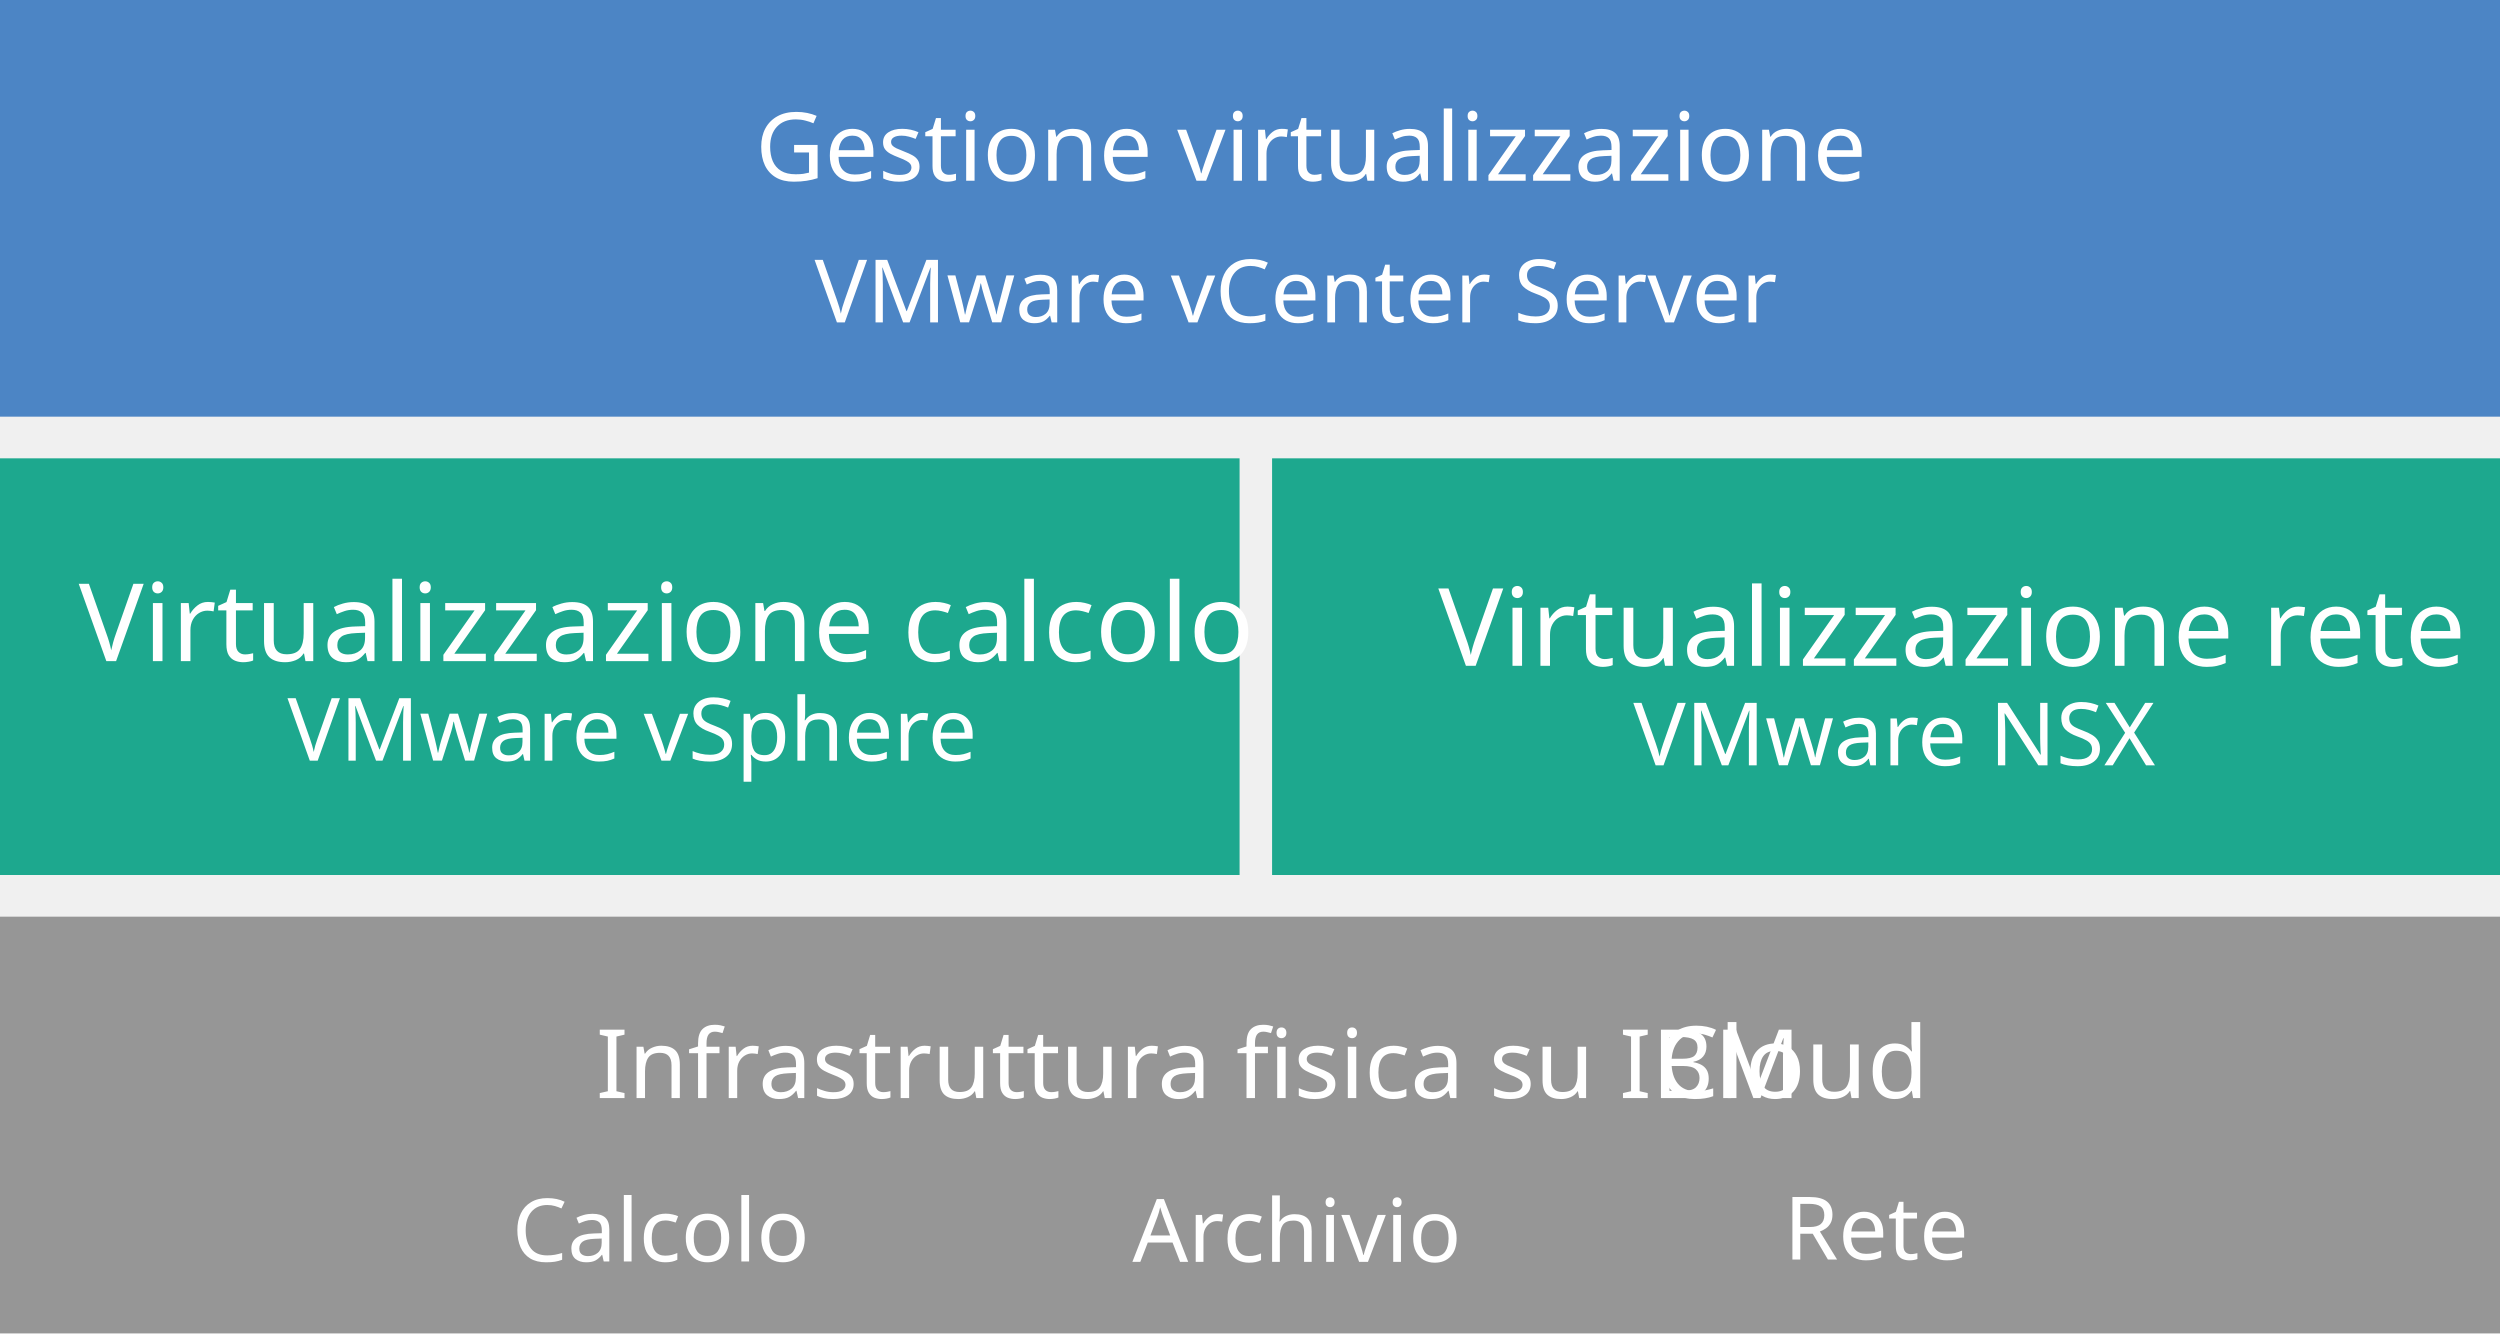
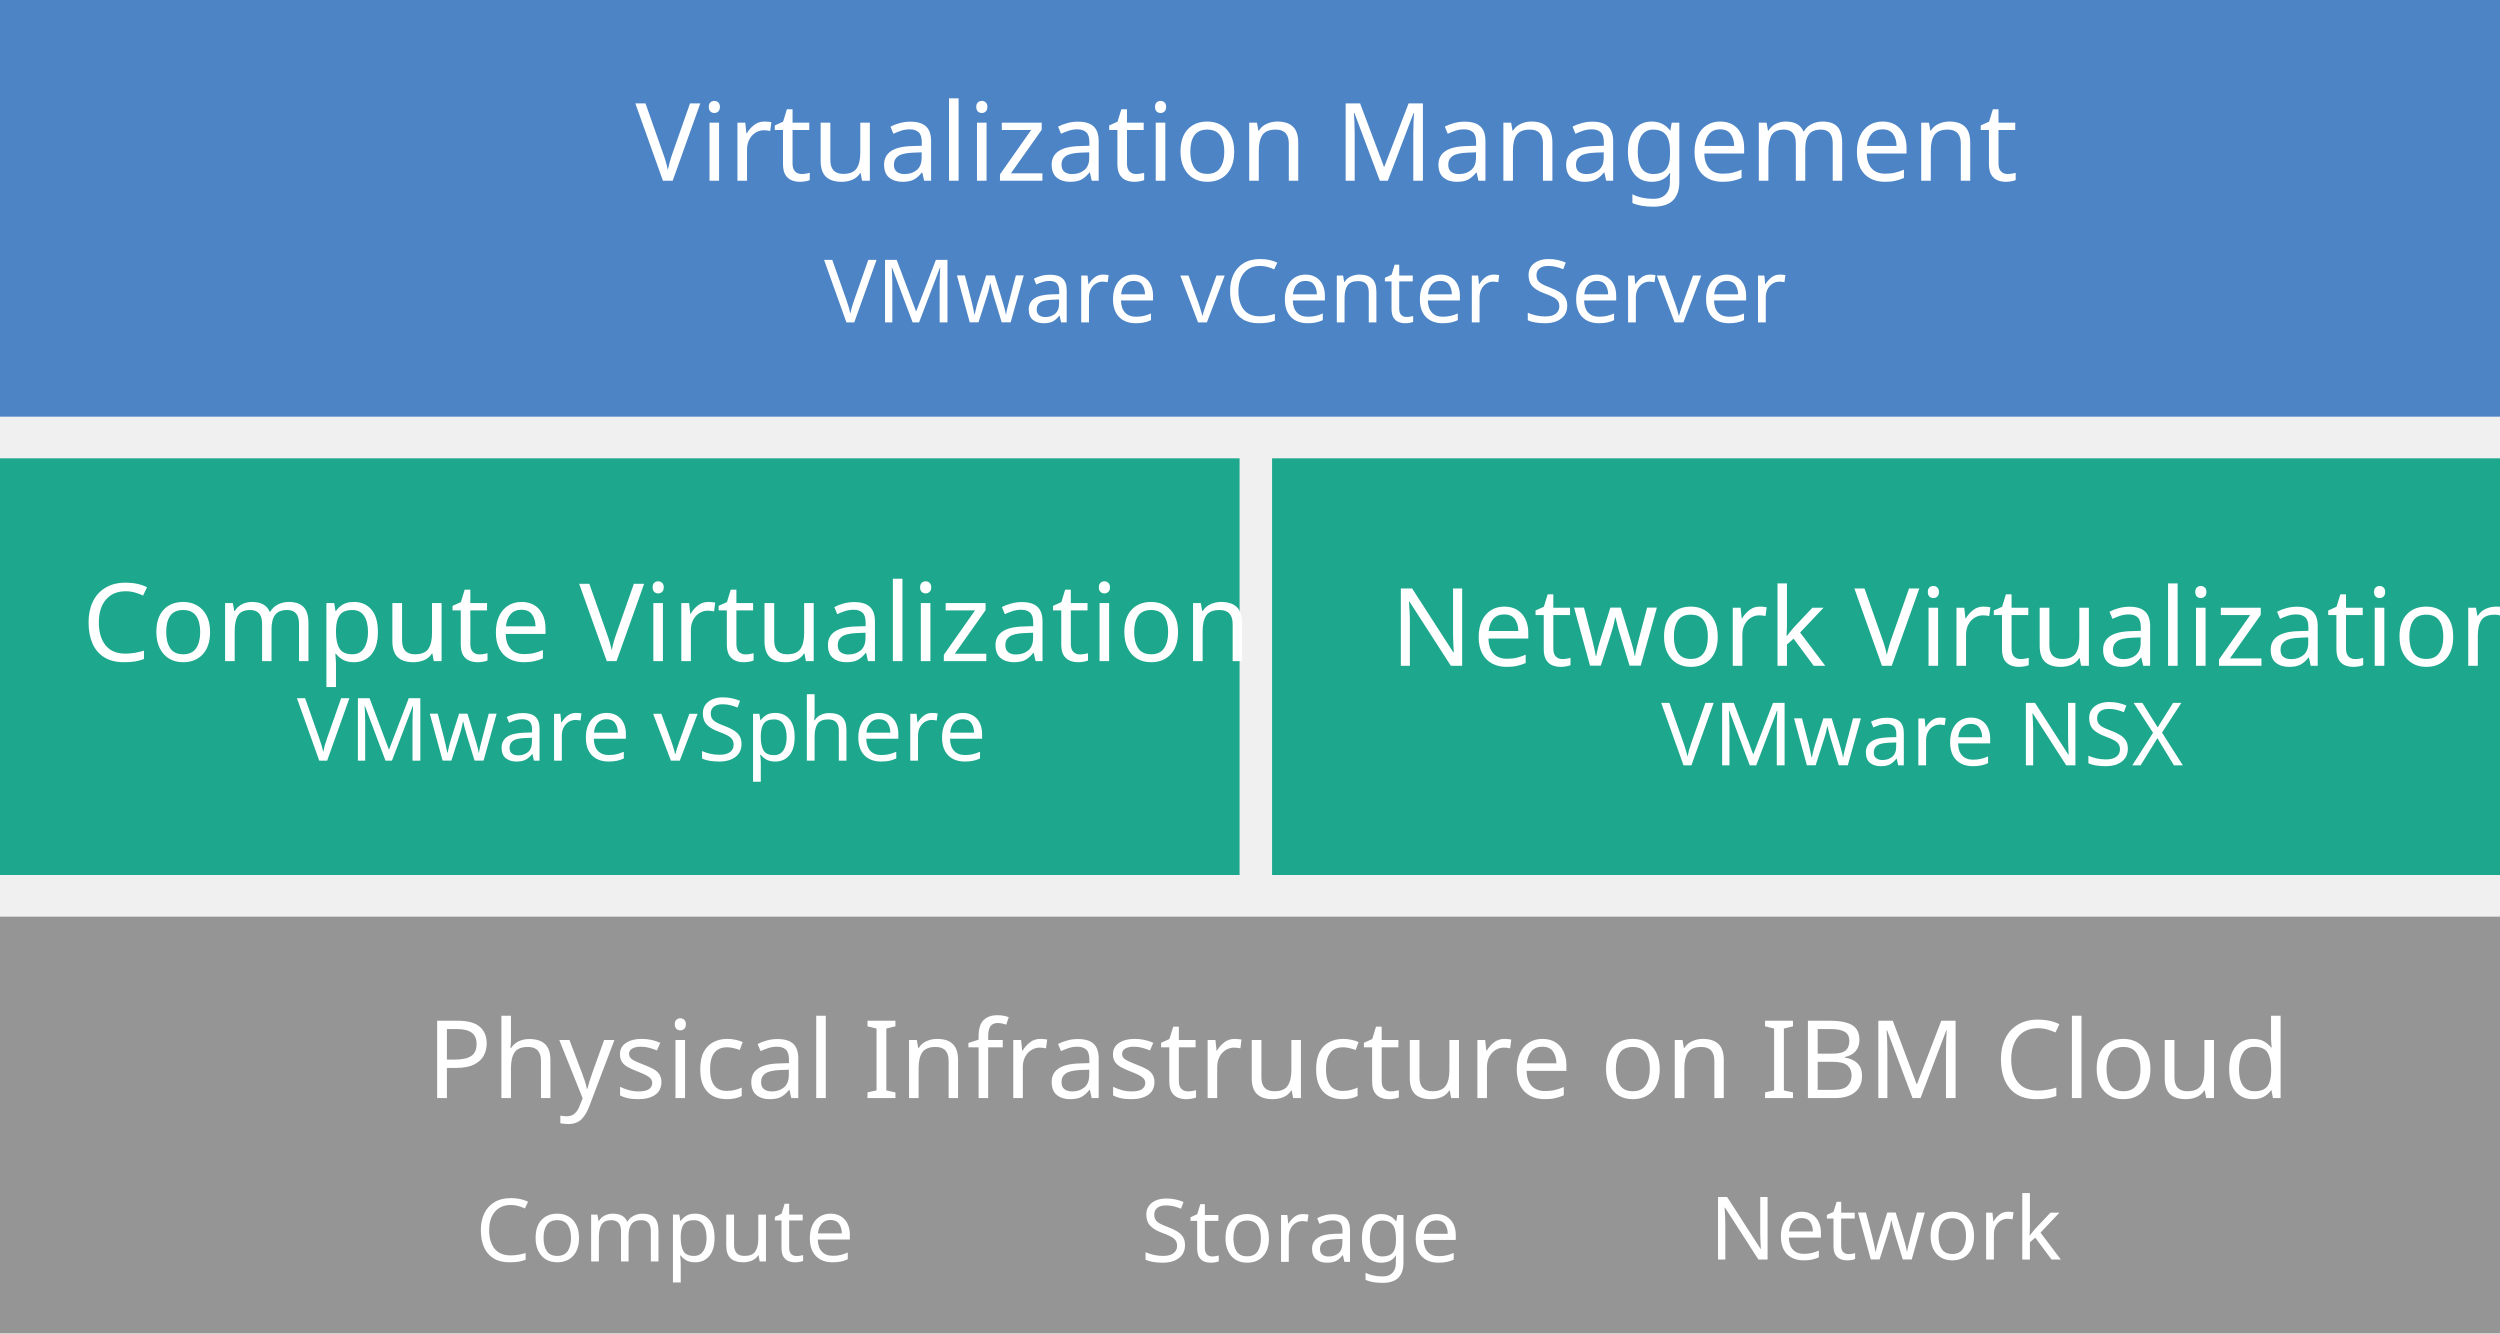
- <svg xmlns="http://www.w3.org/2000/svg" version="1.1" id="Layer_1" x="0px" y="0px" width="600px" height="320px" viewBox="0 0 600 320" style="enable-background:new 0 0 600 320;" xml:space="preserve">
+ <svg xmlns="http://www.w3.org/2000/svg" version="1.1" id="Layer_1" x="0px" y="0px" viewBox="0 0 600 320" style="enable-background:new 0 0 600 320;" xml:space="preserve">
  <style type="text/css">
- 
- 	.st0{fill:#4C85C5;}
- 	.st1{font-size:31.417;}
- 	.st2{fill:#1DA88E;}
- 	.st3{fill:#969696;}
- 	.st4{fill:#FFFFFF;}
- 	.st5{font-size:22.814;}
- 	.st6{font-family:'Roboto-Light';}
- 	.st7{font-size:21;}
- 	.st8{font-size:23;}
- 	.st9{font-size:24;}
- 	.st10{font-size:26;}
- 
+ 	.st0{fill:#4C84C5;}
+ 	.st1{fill:#959595;}
+ 	.st2{fill:#1DA78D;}
+ 	.st3{fill:#FFFFFF;}
+ 	.st4{font-family:'Roboto-Light';}
+ 	.st5{font-size:26px;}
+ 	.st6{font-size:21px;}
</style>
  <rect class="st0" width="600" height="100" />
-   <rect y="220" class="st3" width="600" height="100" />
+   <rect y="220" class="st1" width="600" height="100" />
  <rect y="110" class="st2" width="297.5" height="100" />
  <rect x="305.3" y="110" class="st2" width="294.7" height="100" />
-   <text transform="matrix(1 0 0 1 181.3018 43.3711)">
-     <tspan x="0" y="0" class="st4 st6 st5">Gestione virtualizzazione</tspan>
-     <tspan x="14.2" y="34" class="st4 st6 st7">VMware vCenter Server </tspan>
+   <text transform="matrix(1 0 0 1 152.4775 43.3711)">
+     <tspan x="0" y="0" class="st3 st4 st5">Virtualization Management</tspan>
+     <tspan x="45.3" y="34" class="st3 st4 st6">VMware vCenter Server</tspan>
  </text>
-   <text transform="matrix(1 0 0 1 18.8931 158.6689)">
-     <tspan x="0" y="0" class="st4 st6 st10">Virtualizzazione calcolo</tspan>
-     <tspan x="50.1" y="23.9" class="st4 st6 st7">VMware vSphere </tspan>
+   <text transform="matrix(1 0 0 1 19.6601 158.6688)">
+     <tspan x="0" y="0" class="st3 st4 st5">Compute Virtualization</tspan>
+     <tspan x="51.6" y="23.9" class="st3 st4 st6">VMware vSphere</tspan>
  </text>
-   <text transform="matrix(1 0 0 1 345.1914 159.7861)">
-     <tspan x="0" y="0" class="st4 st6 st10">Virtualizzazione rete</tspan>
-     <tspan x="46.8" y="23.9" class="st4 st6 st7">VMware NSX</tspan>
-     <tspan x="159" y="20.9" class="st4 st6 st7">   </tspan>
+   <text transform="matrix(1 0 0 1 333.6861 159.7861)">
+     <tspan x="0" y="0" class="st3 st4 st5">Network Virtualization</tspan>
+     <tspan x="65" y="23.9" class="st3 st4 st6">VMware NSX</tspan>
  </text>
-   <text transform="matrix(1 0 0 1 143.0225 263.5371)">
-     <tspan x="0" y="0" class="st4 st6 st8">Infrastruttura fisica su IBM</tspan>
-     <tspan x="247.8" y="0" class="st4 st6 st1"> </tspan>
-     <tspan x="254.4" y="0" class="st4 st6 st9">Cloud</tspan>
+   <text transform="matrix(1 0 0 1 102.3994 263.5371)">
+     <tspan x="0" y="0" class="st3 st4 st5">Physical Infrastructure on IBM Cloud</tspan>
+     <tspan x="390.7" y="0" class="st3 st4 st6"> </tspan>
  </text>
-   <text transform="matrix(1 0 0 1 428.1475 302.2832)" class="st4 st6 st7">Rete</text>
-   <text transform="matrix(1 0 0 1 271.7729 302.8418)" class="st4 st6 st7">Archivio</text>
-   <text transform="matrix(1 0 0 1 122.8828 302.748)" class="st4 st6 st7">Calcolo</text>
+   <text transform="matrix(1 0 0 1 410.2971 302.2838)" class="st3 st4 st6">Network</text>
+   <text transform="matrix(1 0 0 1 273.8523 302.8424)" class="st3 st4 st6">Storage</text>
+   <text transform="matrix(1 0 0 1 114.1154 302.7475)" class="st3 st4 st6">Compute</text>
</svg>
